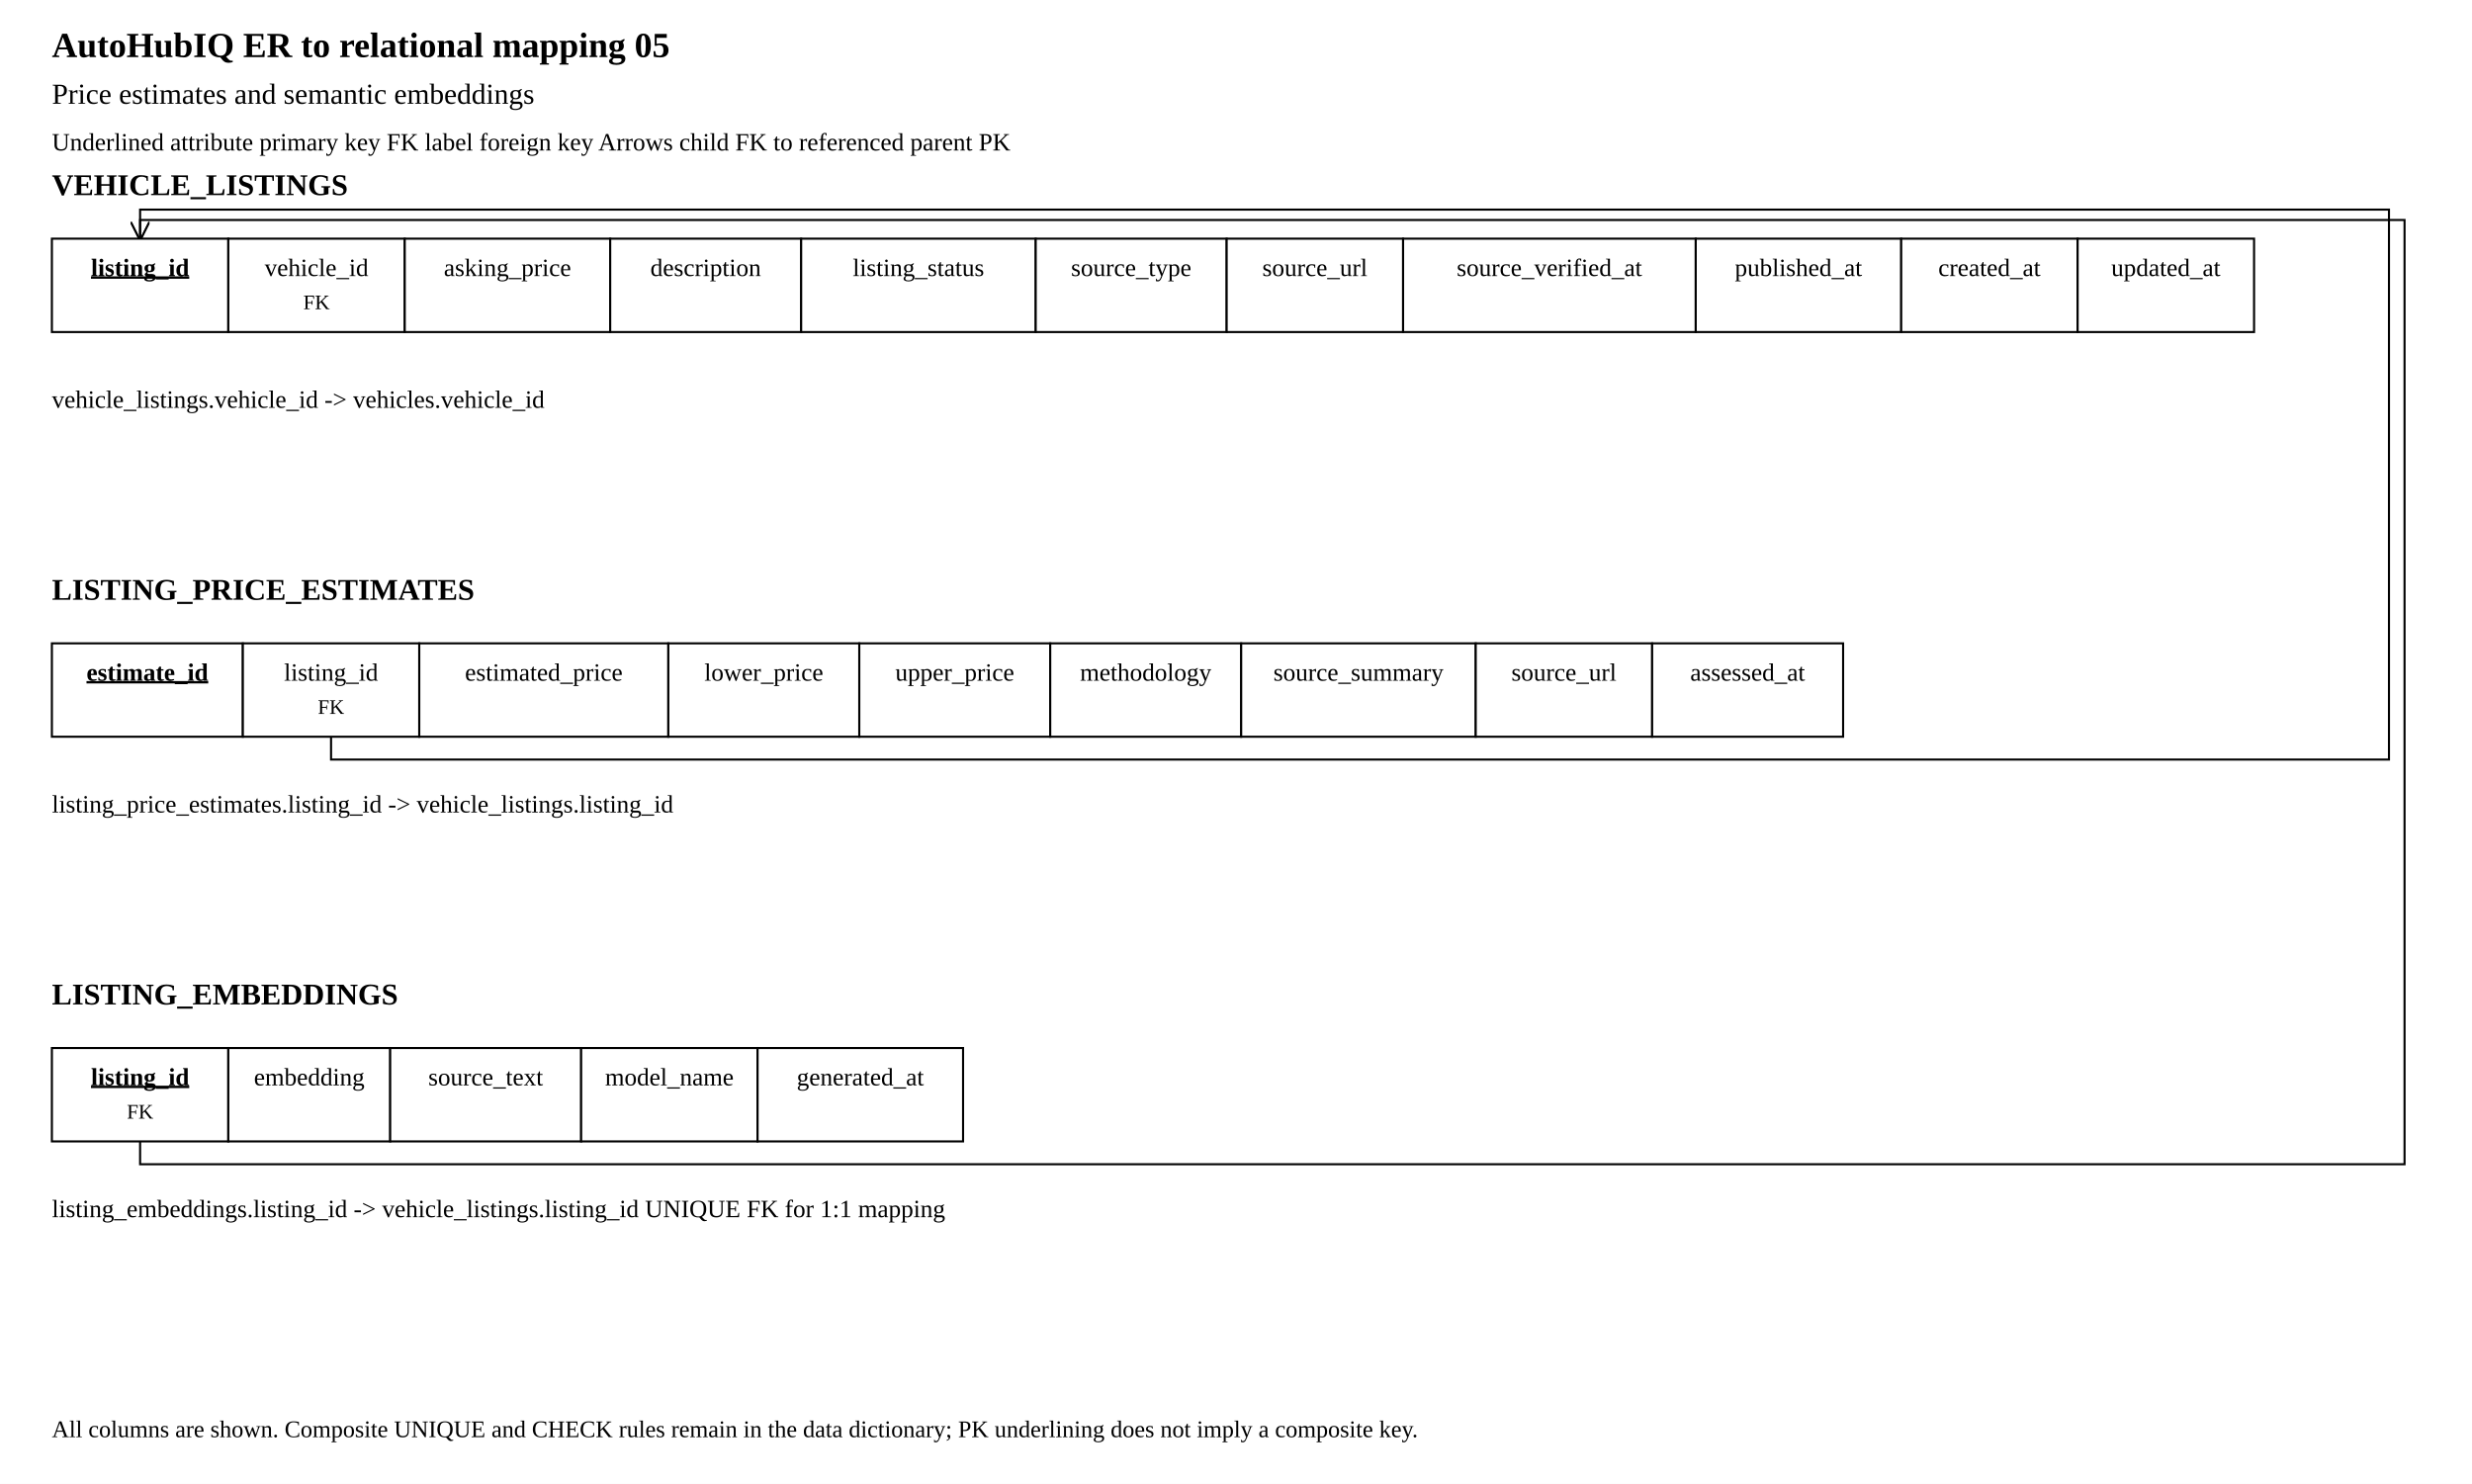
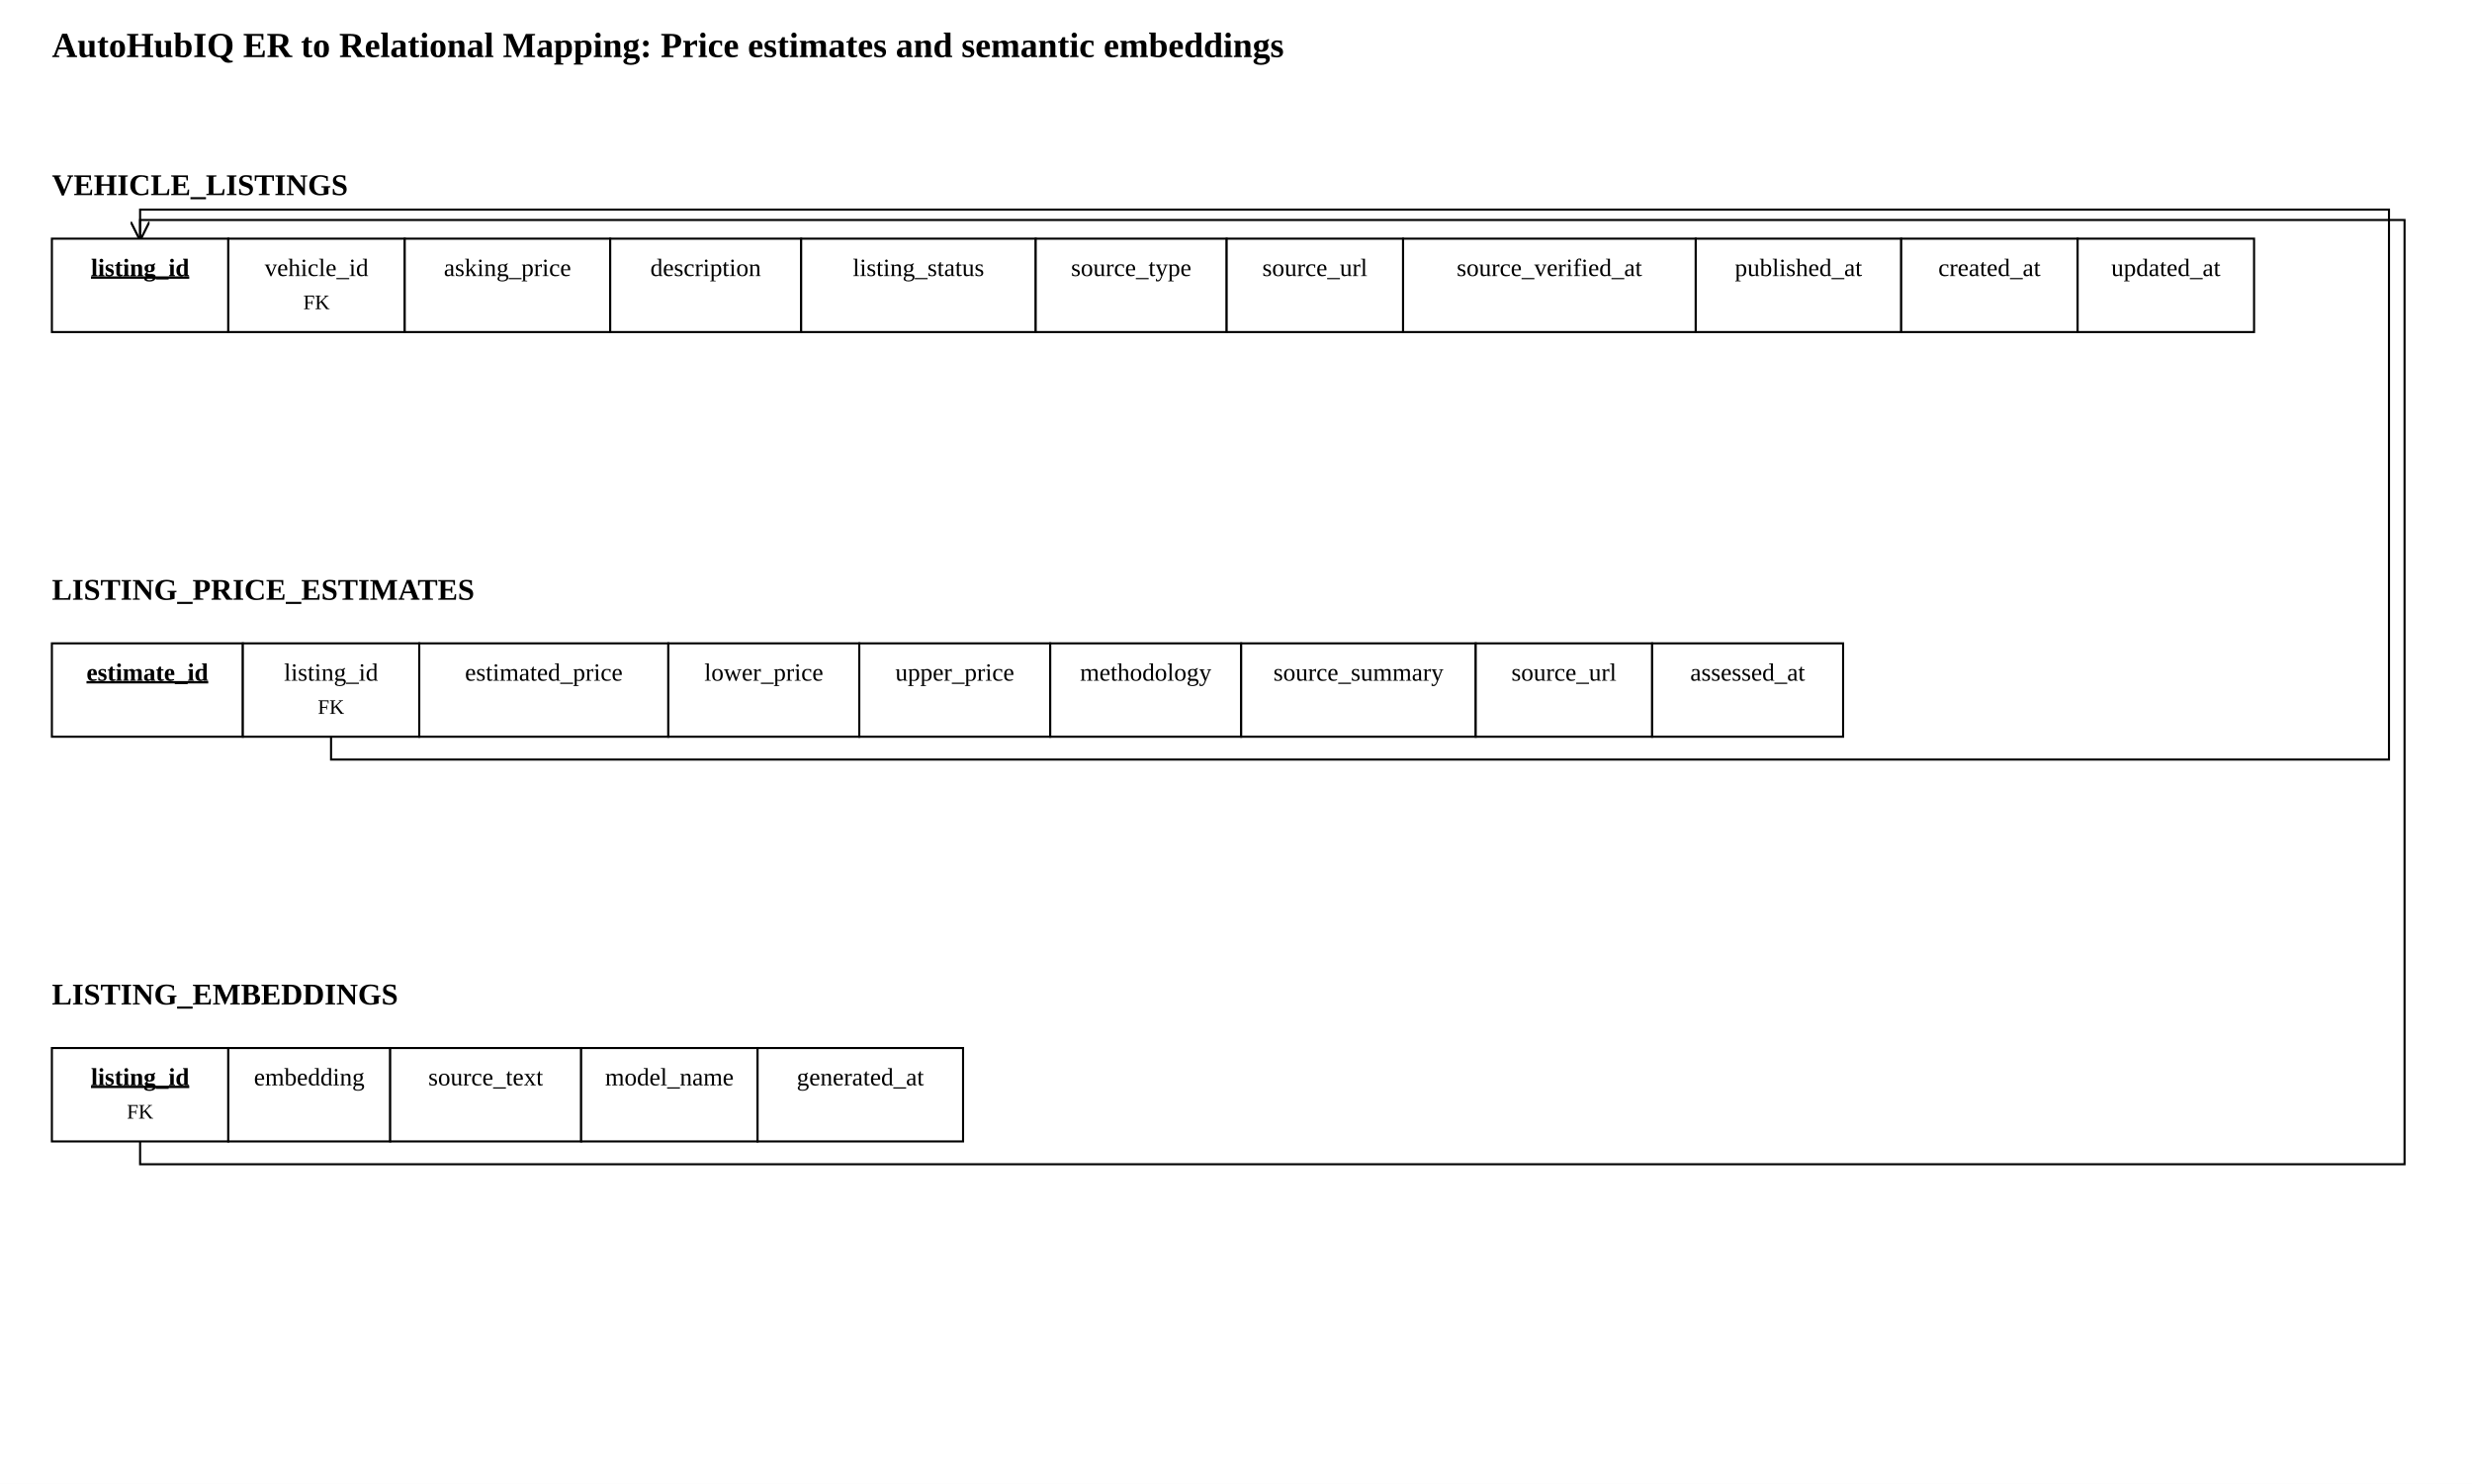
<svg xmlns="http://www.w3.org/2000/svg" width="2382" height="1430" viewBox="0 0 2382 1430" role="img" aria-labelledby="title desc">
  <rect width="2382" height="1430" fill="white" />
-   <text x="50" y="55" font-family="Times New Roman,serif" font-size="34" fill="black" font-weight="bold">AutoHubIQ ER to relational mapping 05</text>
-   <text x="50" y="100" font-family="Times New Roman,serif" font-size="28" fill="black">Price estimates and semantic embeddings</text>
-   <text x="50" y="145" font-family="Times New Roman,serif" font-size="24" fill="black">Underlined attribute primary key   FK label foreign key   Arrows child FK to referenced parent PK</text>
+   <text x="50" y="55" font-family="Times New Roman,serif" font-size="34" fill="black" font-weight="bold">AutoHubIQ ER to Relational Mapping: Price estimates and semantic embeddings</text>
  <defs>
    <marker id="fk-arrow" viewBox="0 0 10 10" refX="9" refY="5" markerWidth="9" markerHeight="9" orient="auto">
      <path d="M0 0 L10 5 L0 10" fill="none" stroke="black" />
    </marker>
  </defs>
  <path d="M135 1100 V1122 H2317 V212 H135 V230" fill="none" stroke="black" stroke-width="2" marker-end="url(#fk-arrow)" />
  <path d="M319 710 V732 H2302 V202 H135 V230" fill="none" stroke="black" stroke-width="2" marker-end="url(#fk-arrow)" />
  <text x="50" y="188" font-family="Times New Roman,serif" font-size="29" fill="black" font-weight="bold">VEHICLE_LISTINGS</text>
  <rect x="50" y="230" width="170" height="90" fill="white" stroke="black" stroke-width="2" />
  <text x="135" y="266" font-family="Times New Roman,serif" font-size="24" fill="black" text-anchor="middle" text-decoration="underline" font-weight="bold">listing_id</text>
  <rect x="220" y="230" width="170" height="90" fill="white" stroke="black" stroke-width="2" />
  <text x="305" y="266" font-family="Times New Roman,serif" font-size="24" fill="black" text-anchor="middle">vehicle_id</text>
  <text x="305" y="298" font-family="Times New Roman,serif" font-size="20" fill="black" text-anchor="middle">FK</text>
  <rect x="390" y="230" width="198" height="90" fill="white" stroke="black" stroke-width="2" />
  <text x="489" y="266" font-family="Times New Roman,serif" font-size="24" fill="black" text-anchor="middle">asking_price</text>
  <rect x="588" y="230" width="184" height="90" fill="white" stroke="black" stroke-width="2" />
  <text x="680" y="266" font-family="Times New Roman,serif" font-size="24" fill="black" text-anchor="middle">description</text>
  <rect x="772" y="230" width="226" height="90" fill="white" stroke="black" stroke-width="2" />
  <text x="885" y="266" font-family="Times New Roman,serif" font-size="24" fill="black" text-anchor="middle">listing_status</text>
  <rect x="998" y="230" width="184" height="90" fill="white" stroke="black" stroke-width="2" />
  <text x="1090" y="266" font-family="Times New Roman,serif" font-size="24" fill="black" text-anchor="middle">source_type</text>
  <rect x="1182" y="230" width="170" height="90" fill="white" stroke="black" stroke-width="2" />
  <text x="1267" y="266" font-family="Times New Roman,serif" font-size="24" fill="black" text-anchor="middle">source_url</text>
  <rect x="1352" y="230" width="282" height="90" fill="white" stroke="black" stroke-width="2" />
  <text x="1493" y="266" font-family="Times New Roman,serif" font-size="24" fill="black" text-anchor="middle">source_verified_at</text>
  <rect x="1634" y="230" width="198" height="90" fill="white" stroke="black" stroke-width="2" />
  <text x="1733" y="266" font-family="Times New Roman,serif" font-size="24" fill="black" text-anchor="middle">published_at</text>
  <rect x="1832" y="230" width="170" height="90" fill="white" stroke="black" stroke-width="2" />
  <text x="1917" y="266" font-family="Times New Roman,serif" font-size="24" fill="black" text-anchor="middle">created_at</text>
  <rect x="2002" y="230" width="170" height="90" fill="white" stroke="black" stroke-width="2" />
  <text x="2087" y="266" font-family="Times New Roman,serif" font-size="24" fill="black" text-anchor="middle">updated_at</text>
-   <text x="50" y="393" font-family="Times New Roman,serif" font-size="24" fill="black">vehicle_listings.vehicle_id -&gt; vehicles.vehicle_id</text>
  <text x="50" y="578" font-family="Times New Roman,serif" font-size="29" fill="black" font-weight="bold">LISTING_PRICE_ESTIMATES</text>
  <rect x="50" y="620" width="184" height="90" fill="white" stroke="black" stroke-width="2" />
  <text x="142" y="656" font-family="Times New Roman,serif" font-size="24" fill="black" text-anchor="middle" text-decoration="underline" font-weight="bold">estimate_id</text>
  <rect x="234" y="620" width="170" height="90" fill="white" stroke="black" stroke-width="2" />
  <text x="319" y="656" font-family="Times New Roman,serif" font-size="24" fill="black" text-anchor="middle">listing_id</text>
  <text x="319" y="688" font-family="Times New Roman,serif" font-size="20" fill="black" text-anchor="middle">FK</text>
  <rect x="404" y="620" width="240" height="90" fill="white" stroke="black" stroke-width="2" />
  <text x="524" y="656" font-family="Times New Roman,serif" font-size="24" fill="black" text-anchor="middle">estimated_price</text>
  <rect x="644" y="620" width="184" height="90" fill="white" stroke="black" stroke-width="2" />
  <text x="736" y="656" font-family="Times New Roman,serif" font-size="24" fill="black" text-anchor="middle">lower_price</text>
  <rect x="828" y="620" width="184" height="90" fill="white" stroke="black" stroke-width="2" />
  <text x="920" y="656" font-family="Times New Roman,serif" font-size="24" fill="black" text-anchor="middle">upper_price</text>
  <rect x="1012" y="620" width="184" height="90" fill="white" stroke="black" stroke-width="2" />
  <text x="1104" y="656" font-family="Times New Roman,serif" font-size="24" fill="black" text-anchor="middle">methodology</text>
  <rect x="1196" y="620" width="226" height="90" fill="white" stroke="black" stroke-width="2" />
  <text x="1309" y="656" font-family="Times New Roman,serif" font-size="24" fill="black" text-anchor="middle">source_summary</text>
  <rect x="1422" y="620" width="170" height="90" fill="white" stroke="black" stroke-width="2" />
  <text x="1507" y="656" font-family="Times New Roman,serif" font-size="24" fill="black" text-anchor="middle">source_url</text>
  <rect x="1592" y="620" width="184" height="90" fill="white" stroke="black" stroke-width="2" />
  <text x="1684" y="656" font-family="Times New Roman,serif" font-size="24" fill="black" text-anchor="middle">assessed_at</text>
-   <text x="50" y="783" font-family="Times New Roman,serif" font-size="24" fill="black">listing_price_estimates.listing_id -&gt; vehicle_listings.listing_id</text>
  <text x="50" y="968" font-family="Times New Roman,serif" font-size="29" fill="black" font-weight="bold">LISTING_EMBEDDINGS</text>
  <rect x="50" y="1010" width="170" height="90" fill="white" stroke="black" stroke-width="2" />
  <text x="135" y="1046" font-family="Times New Roman,serif" font-size="24" fill="black" text-anchor="middle" text-decoration="underline" font-weight="bold">listing_id</text>
  <text x="135" y="1078" font-family="Times New Roman,serif" font-size="20" fill="black" text-anchor="middle">FK</text>
  <rect x="220" y="1010" width="156" height="90" fill="white" stroke="black" stroke-width="2" />
  <text x="298" y="1046" font-family="Times New Roman,serif" font-size="24" fill="black" text-anchor="middle">embedding</text>
  <rect x="376" y="1010" width="184" height="90" fill="white" stroke="black" stroke-width="2" />
  <text x="468" y="1046" font-family="Times New Roman,serif" font-size="24" fill="black" text-anchor="middle">source_text</text>
  <rect x="560" y="1010" width="170" height="90" fill="white" stroke="black" stroke-width="2" />
  <text x="645" y="1046" font-family="Times New Roman,serif" font-size="24" fill="black" text-anchor="middle">model_name</text>
  <rect x="730" y="1010" width="198" height="90" fill="white" stroke="black" stroke-width="2" />
  <text x="829" y="1046" font-family="Times New Roman,serif" font-size="24" fill="black" text-anchor="middle">generated_at</text>
-   <text x="50" y="1173" font-family="Times New Roman,serif" font-size="24" fill="black">listing_embeddings.listing_id -&gt; vehicle_listings.listing_id   UNIQUE FK for 1:1 mapping</text>
-   <text x="50" y="1385" font-family="Times New Roman,serif" font-size="23" fill="black">All columns are shown. Composite UNIQUE and CHECK rules remain in the data dictionary; PK underlining does not imply a composite key.</text>
</svg>
